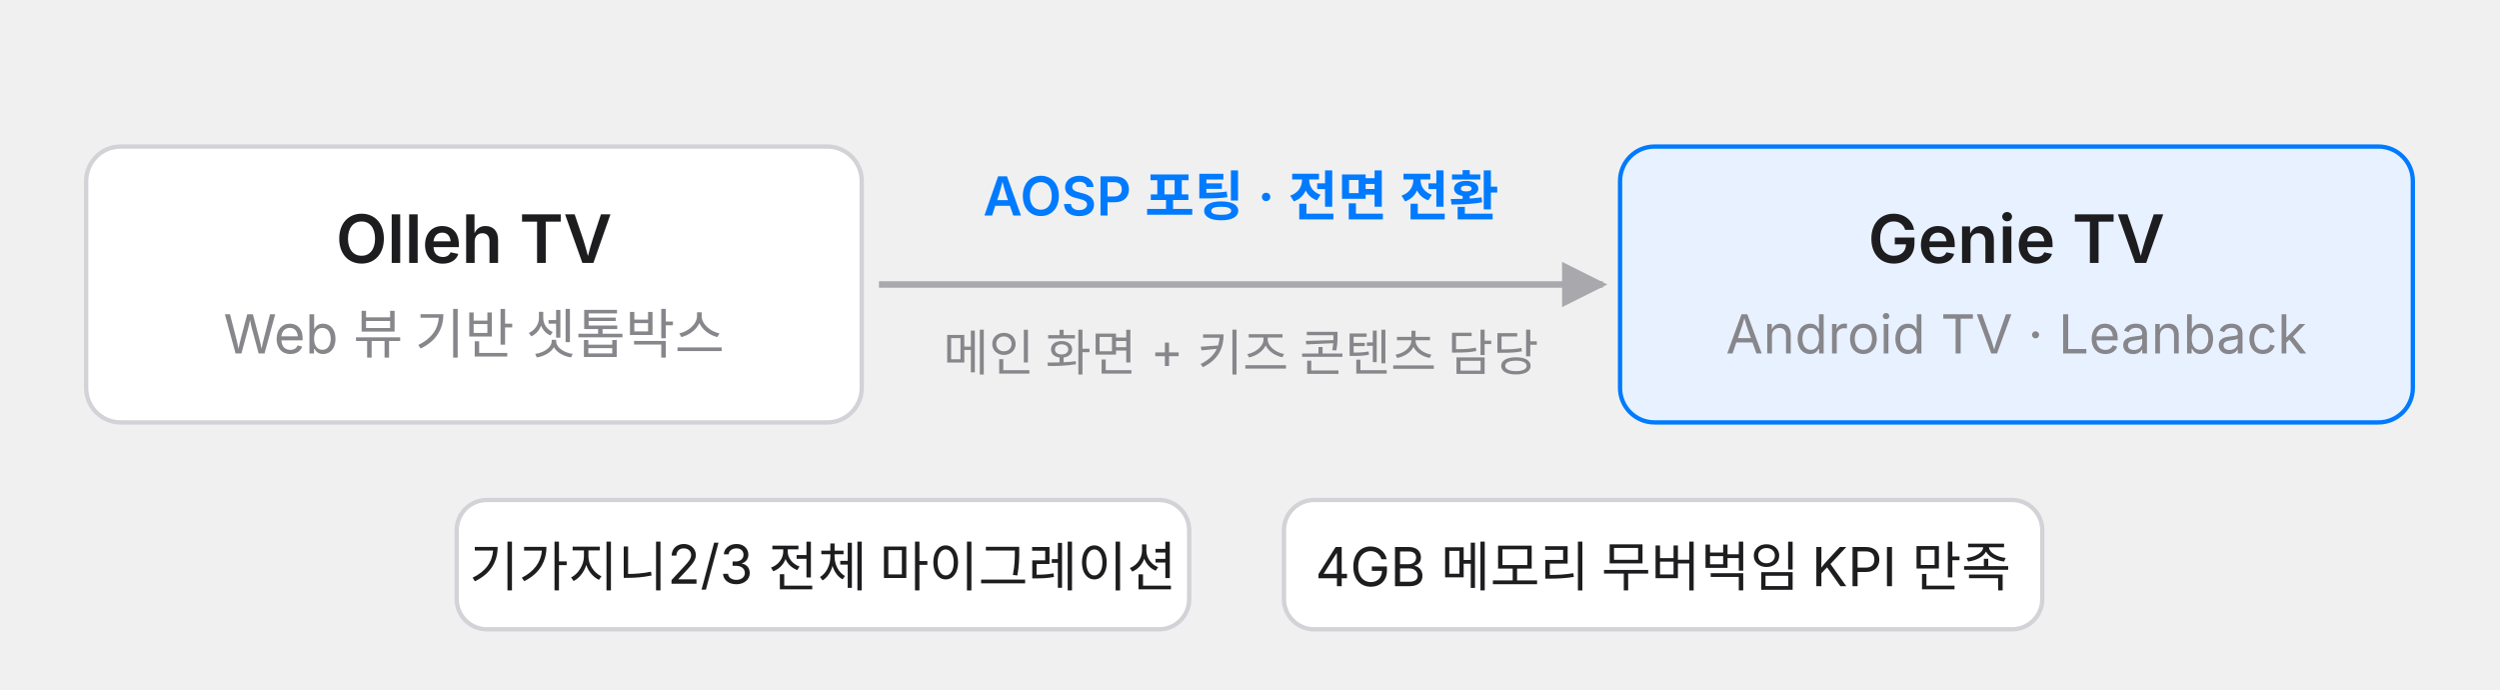
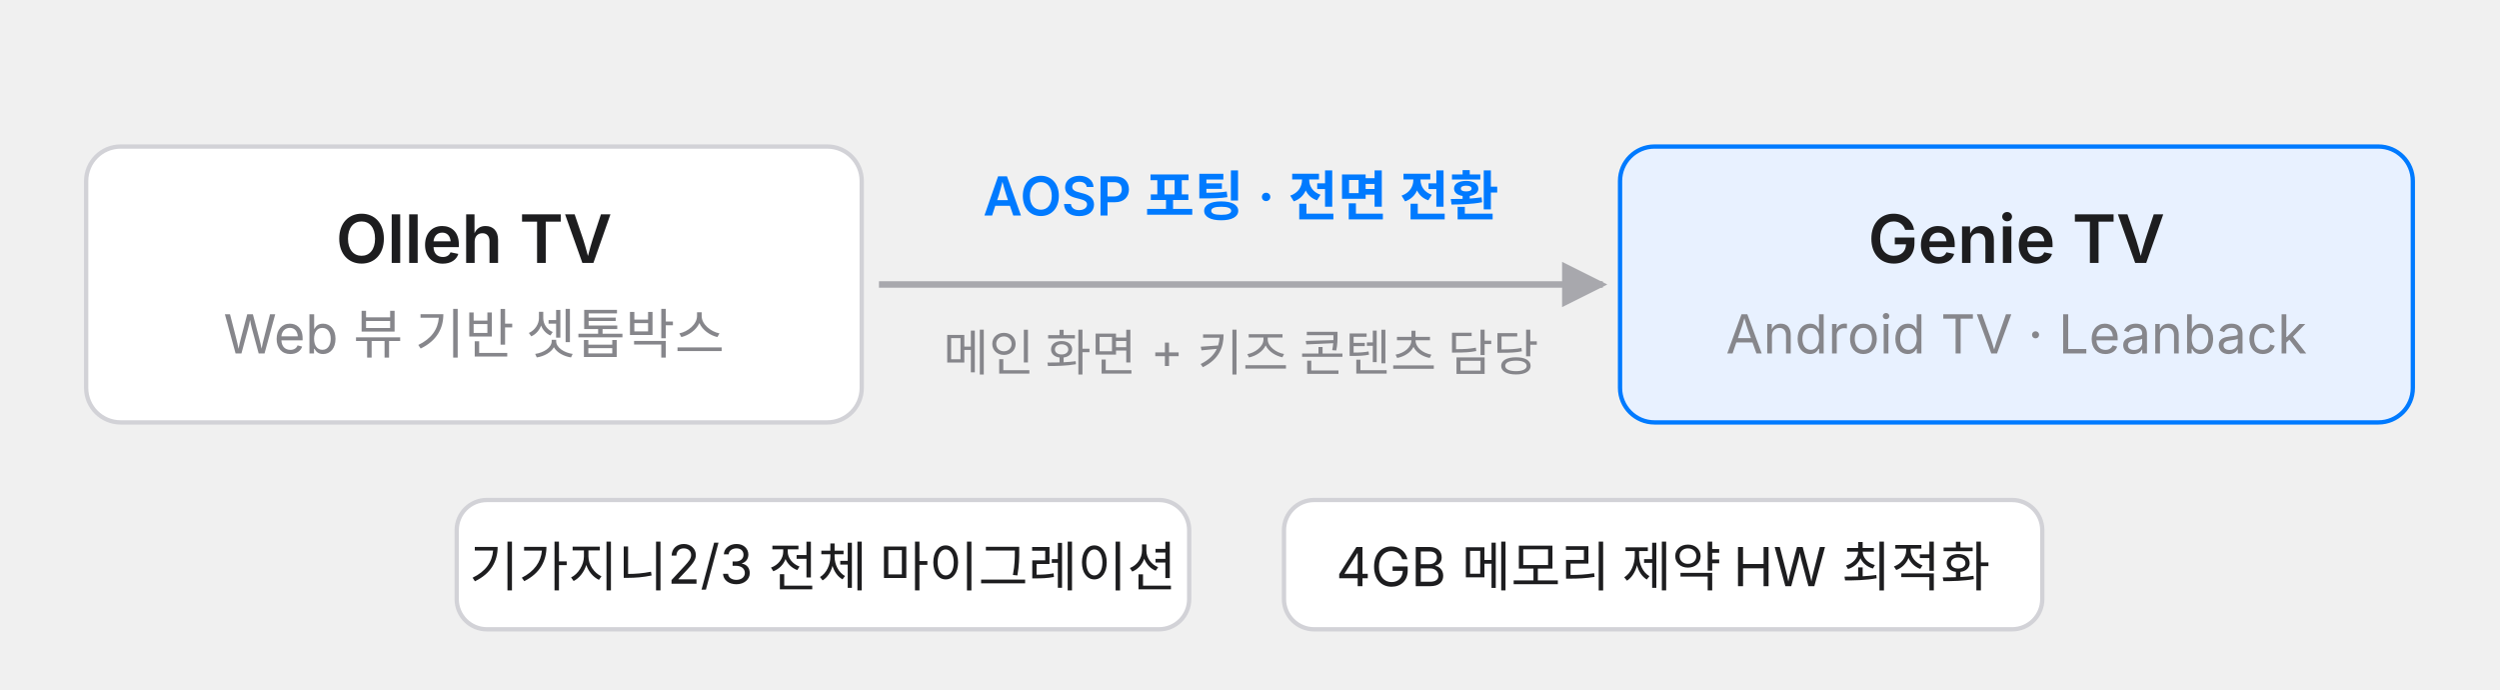
<svg xmlns="http://www.w3.org/2000/svg" viewBox="0 0 580 160" font-family="-apple-system, BlinkMacSystemFont, 'Segoe UI', 'Apple SD Gothic Neo', 'Malgun Gothic', sans-serif">
  <defs>
    <marker id="arr" viewBox="0 0 10 10" refX="9" refY="5" markerWidth="7" markerHeight="7" orient="auto-start-reverse">
      <path d="M0,0 L10,5 L0,10 z" fill="#a8a8ad" />
    </marker>
  </defs>
  <rect x="20" y="34" width="180" height="64" rx="8" fill="#ffffff" stroke="#d2d2d7" />
  <text x="110" y="61" text-anchor="middle" font-size="15.5" font-weight="600" fill="#1D1D1F">Olleh TV</text>
  <text x="110" y="82" text-anchor="middle" font-size="12.5" fill="#86868B">Web 뷰 기반 셋톱박스</text>
  <line x1="204" y1="66" x2="372" y2="66" stroke="#a8a8ad" stroke-width="1.5" marker-end="url(#arr)" />
  <text x="288" y="50" text-anchor="middle" font-size="12.5" font-weight="600" fill="#007AFF">AOSP 포팅 · 전면 전환</text>
  <text x="288" y="86" text-anchor="middle" font-size="11.5" fill="#86868B">메인 화면 + 키즈 콘텐츠 담당</text>
  <rect x="376" y="34" width="184" height="64" rx="8" fill="#E8F1FF" stroke="#007AFF" />
  <text x="468" y="61" text-anchor="middle" font-size="15.5" font-weight="600" fill="#1D1D1F">Genie TV</text>
  <text x="468" y="82" text-anchor="middle" font-size="12.5" fill="#86868B">Android TV · Leanback</text>
  <rect x="106" y="116" width="170" height="30" rx="7" fill="#ffffff" stroke="#d2d2d7" />
  <text x="191" y="136" text-anchor="middle" font-size="12.5" fill="#1D1D1F">기가지니2/3 전체 마이그레이션</text>
  <rect x="298" y="116" width="176" height="30" rx="7" fill="#ffffff" stroke="#d2d2d7" />
-   <text x="386" y="136" text-anchor="middle" font-size="12.5" fill="#1D1D1F">4GB 메모리 무버벅임 KPI 만족</text>
+   <text x="386" y="136" text-anchor="middle" font-size="12.5" fill="#1D1D1F">4GB 메모리 제약 HW 최적화</text>
</svg>
